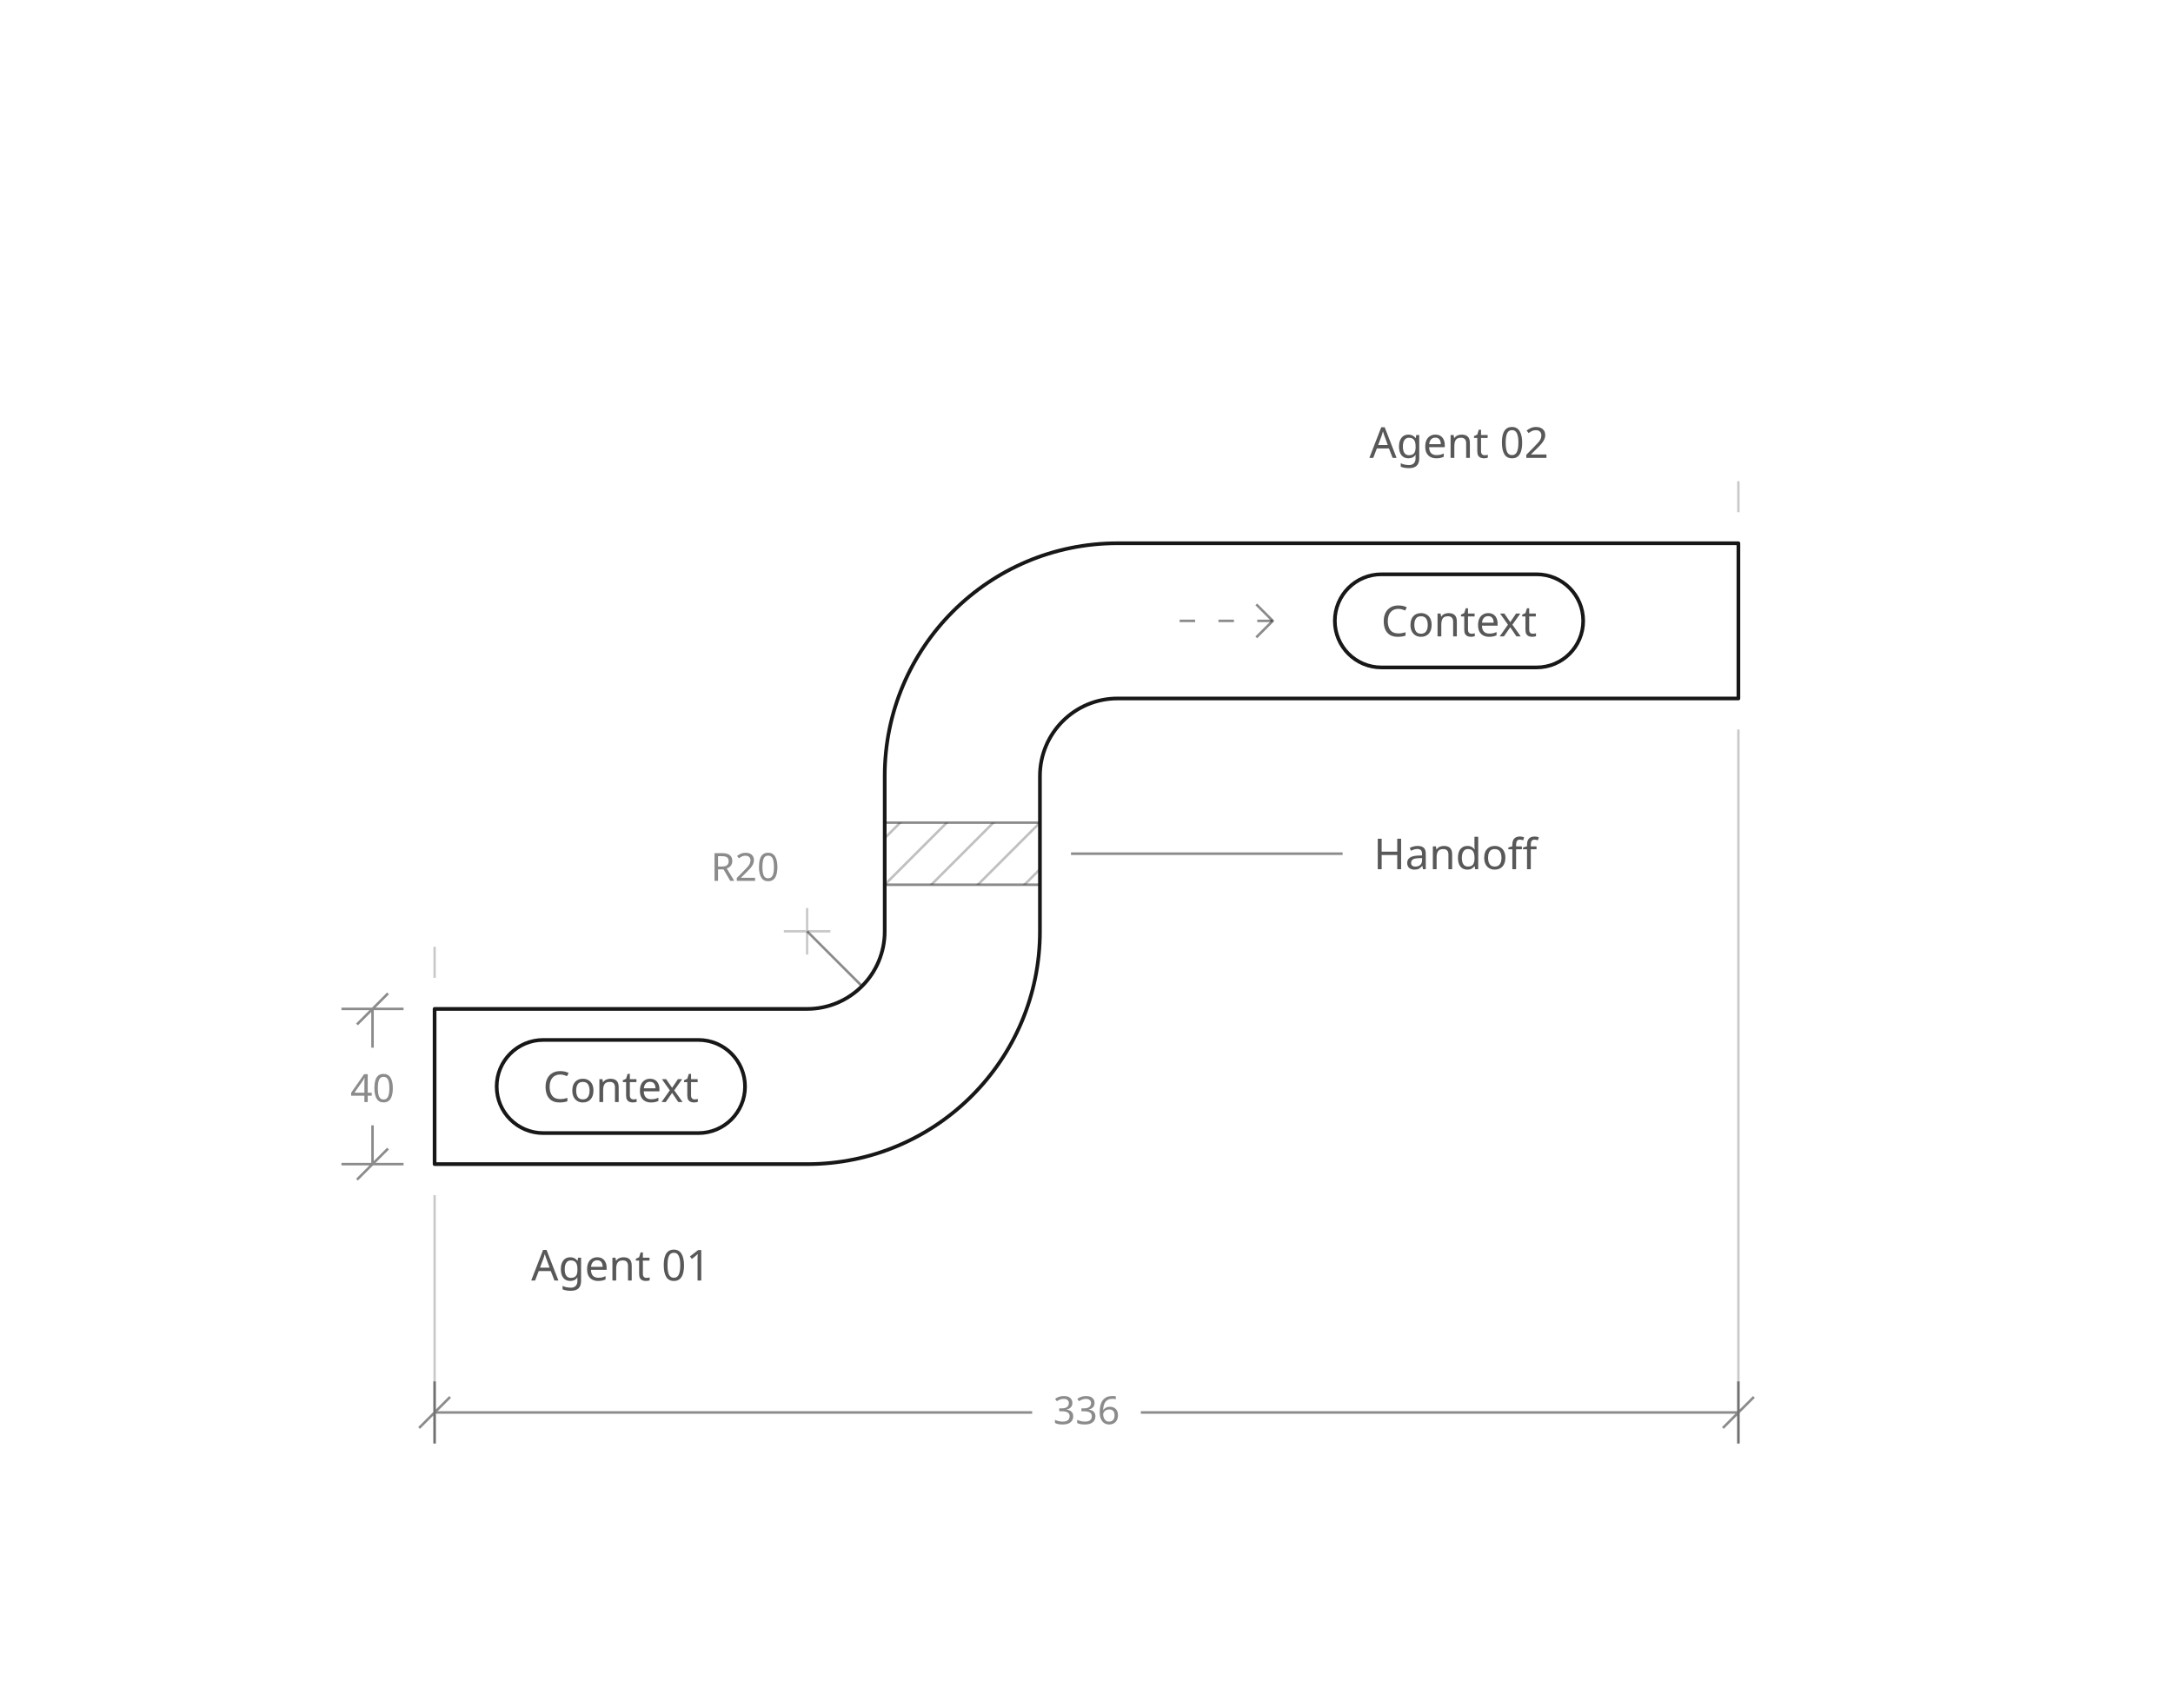
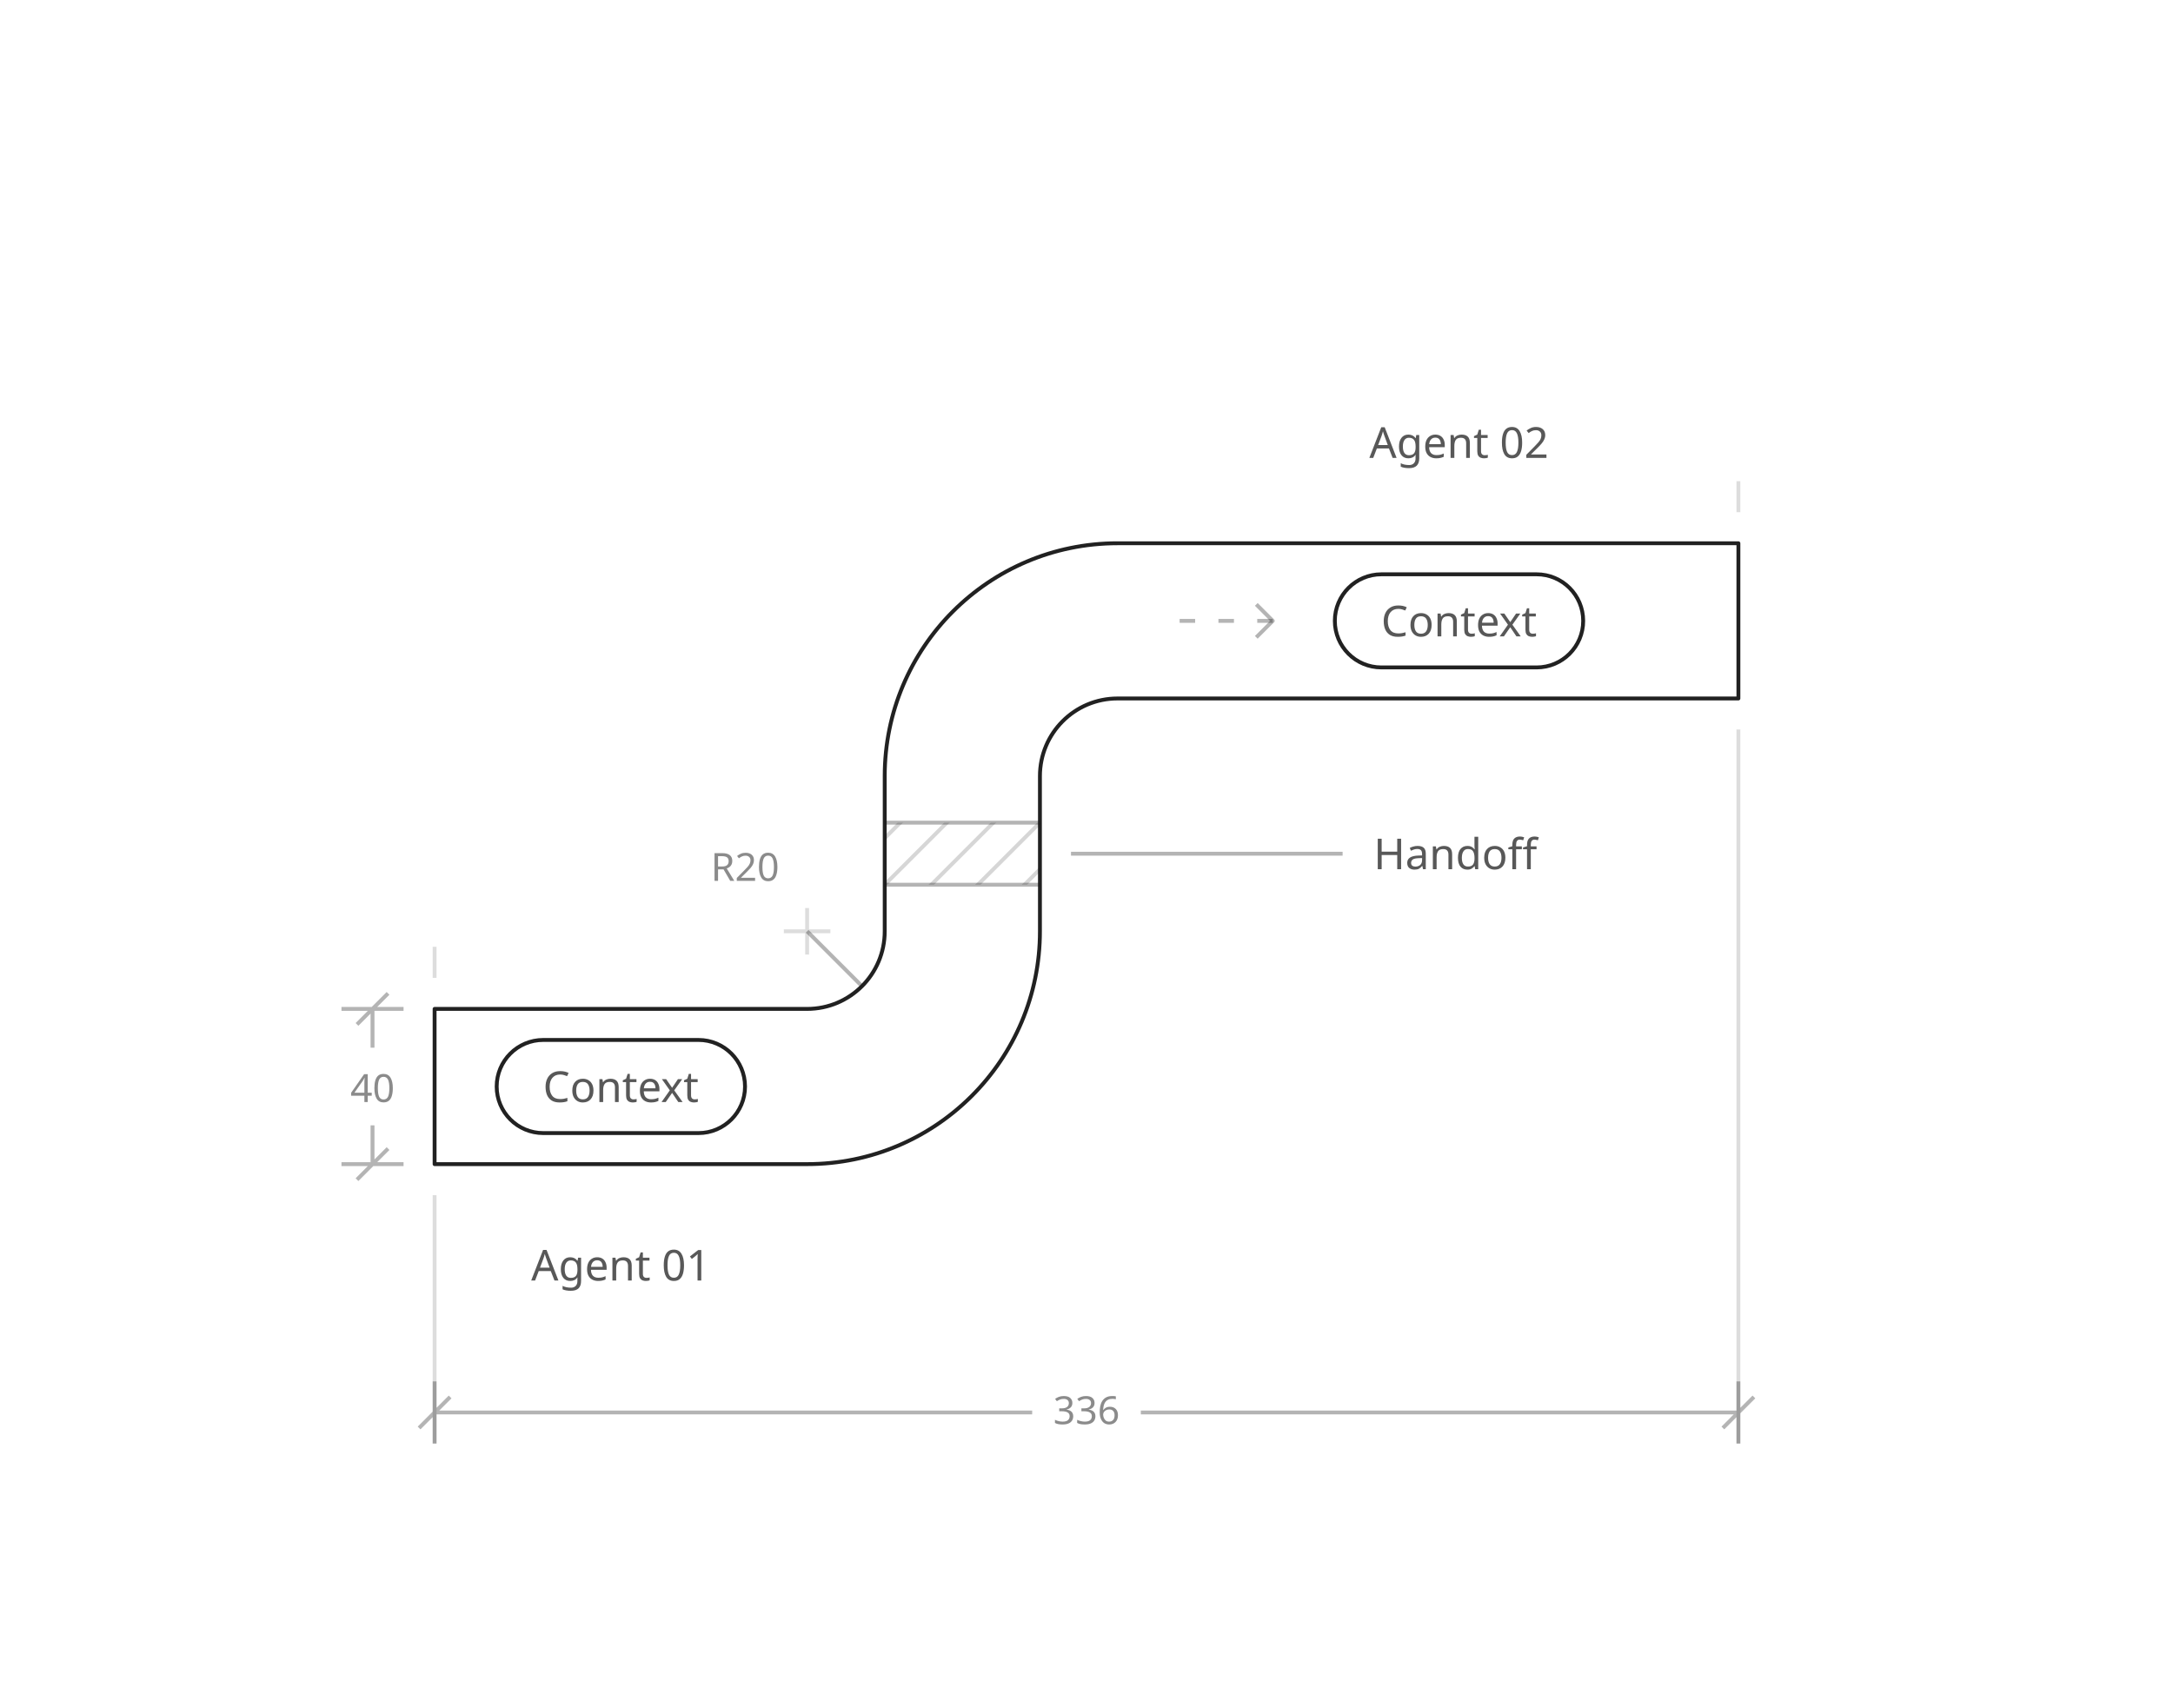
- <svg xmlns="http://www.w3.org/2000/svg" fill="none" focusable="false" stroke="#171717" stroke-width="0.8" viewBox="0 0 560 440" style="overflow:visible;font-family:Cal Sans, sans-serif;font-optical-sizing:auto;font-synthesis:none;font-variation-settings:'GEOM' 25;font-weight:400;color:#171717" width="560" height="440" role="img" aria-labelledby="agt-03-plotter-title" aria-describedby="agt-03-plotter-desc">
-   <g stroke-linecap="butt" stroke-linejoin="round" stroke-width="0.95">
-     <path d="M112 260H208A20 20 0 0 0 228 240V200A60 60 0 0 1 288 140H448V180H288A20 20 0 0 0 268 200V240A60 60 0 0 1 208 300H112Z" stroke-width="0.95" opacity="1" />
+ <svg xmlns="http://www.w3.org/2000/svg" fill="none" focusable="false" stroke="#171717" stroke-width="1" stroke-opacity="0.8" viewBox="0 0 560 440" style="overflow:visible;font-family:Cal Sans, sans-serif;font-optical-sizing:auto;font-synthesis:none;font-variation-settings:'GEOM' 25;font-weight:400;color:#171717" width="560" height="440" role="img" aria-labelledby="agt-03-plotter-title" aria-describedby="agt-03-plotter-desc">
+   <g stroke-linecap="butt" stroke-linejoin="round" stroke-width="1" stroke-opacity="0.95">
+     <path d="M112 260H208A20 20 0 0 0 228 240V200A60 60 0 0 1 288 140H448V180H288A20 20 0 0 0 268 200V240A60 60 0 0 1 208 300H112Z" stroke-width="1" opacity="1" stroke-opacity="0.95" />
    <defs>
      <clipPath id="agt-03-_R_0_-agent-handoff-hatch">
        <path d="M228 212H268V228H228Z" fill="black" stroke="none" />
      </clipPath>
    </defs>
    <g clip-path="url(#agt-03-_R_0_-agent-handoff-hatch)">
-       <path d="M40 20L520 -460" stroke-width="0.65" opacity="0.27" />
-       <path d="M40 32L520 -448" stroke-width="0.65" opacity="0.27" />
-       <path d="M40 44L520 -436" stroke-width="0.65" opacity="0.27" />
-       <path d="M40 56L520 -424" stroke-width="0.65" opacity="0.27" />
-       <path d="M40 68L520 -412" stroke-width="0.65" opacity="0.27" />
-       <path d="M40 80L520 -400" stroke-width="0.65" opacity="0.27" />
-       <path d="M40 92L520 -388" stroke-width="0.65" opacity="0.27" />
-       <path d="M40 104L520 -376" stroke-width="0.65" opacity="0.27" />
-       <path d="M40 116L520 -364" stroke-width="0.65" opacity="0.27" />
-       <path d="M40 128L520 -352" stroke-width="0.65" opacity="0.27" />
-       <path d="M40 140L520 -340" stroke-width="0.65" opacity="0.27" />
-       <path d="M40 152L520 -328" stroke-width="0.65" opacity="0.27" />
-       <path d="M40 164L520 -316" stroke-width="0.65" opacity="0.27" />
-       <path d="M40 176L520 -304" stroke-width="0.65" opacity="0.27" />
-       <path d="M40 188L520 -292" stroke-width="0.65" opacity="0.27" />
-       <path d="M40 200L520 -280" stroke-width="0.65" opacity="0.27" />
-       <path d="M40 212L520 -268" stroke-width="0.65" opacity="0.27" />
-       <path d="M40 224L520 -256" stroke-width="0.65" opacity="0.27" />
-       <path d="M40 236L520 -244" stroke-width="0.65" opacity="0.27" />
-       <path d="M40 248L520 -232" stroke-width="0.65" opacity="0.27" />
-       <path d="M40 260L520 -220" stroke-width="0.65" opacity="0.27" />
-       <path d="M40 272L520 -208" stroke-width="0.65" opacity="0.27" />
-       <path d="M40 284L520 -196" stroke-width="0.65" opacity="0.27" />
-       <path d="M40 296L520 -184" stroke-width="0.65" opacity="0.27" />
-       <path d="M40 308L520 -172" stroke-width="0.65" opacity="0.27" />
-       <path d="M40 320L520 -160" stroke-width="0.65" opacity="0.27" />
-       <path d="M40 332L520 -148" stroke-width="0.65" opacity="0.27" />
-       <path d="M40 344L520 -136" stroke-width="0.65" opacity="0.27" />
-       <path d="M40 356L520 -124" stroke-width="0.65" opacity="0.27" />
-       <path d="M40 368L520 -112" stroke-width="0.65" opacity="0.27" />
-       <path d="M40 380L520 -100" stroke-width="0.65" opacity="0.27" />
-       <path d="M40 392L520 -88" stroke-width="0.65" opacity="0.27" />
-       <path d="M40 404L520 -76" stroke-width="0.65" opacity="0.27" />
-       <path d="M40 416L520 -64" stroke-width="0.65" opacity="0.27" />
-       <path d="M40 428L520 -52" stroke-width="0.65" opacity="0.27" />
-       <path d="M40 440L520 -40" stroke-width="0.65" opacity="0.27" />
-       <path d="M40 452L520 -28" stroke-width="0.65" opacity="0.27" />
-       <path d="M40 464L520 -16" stroke-width="0.65" opacity="0.27" />
-       <path d="M40 476L520 -4" stroke-width="0.65" opacity="0.27" />
-       <path d="M40 488L520 8" stroke-width="0.65" opacity="0.27" />
-       <path d="M40 500L520 20" stroke-width="0.65" opacity="0.27" />
-       <path d="M40 512L520 32" stroke-width="0.65" opacity="0.27" />
-       <path d="M40 524L520 44" stroke-width="0.65" opacity="0.27" />
-       <path d="M40 536L520 56" stroke-width="0.65" opacity="0.27" />
-       <path d="M40 548L520 68" stroke-width="0.65" opacity="0.27" />
-       <path d="M40 560L520 80" stroke-width="0.65" opacity="0.27" />
-       <path d="M40 572L520 92" stroke-width="0.65" opacity="0.27" />
-       <path d="M40 584L520 104" stroke-width="0.65" opacity="0.27" />
-       <path d="M40 596L520 116" stroke-width="0.65" opacity="0.27" />
-       <path d="M40 608L520 128" stroke-width="0.65" opacity="0.27" />
-       <path d="M40 620L520 140" stroke-width="0.65" opacity="0.27" />
-       <path d="M40 632L520 152" stroke-width="0.65" opacity="0.27" />
-       <path d="M40 644L520 164" stroke-width="0.65" opacity="0.27" />
-       <path d="M40 656L520 176" stroke-width="0.65" opacity="0.27" />
-       <path d="M40 668L520 188" stroke-width="0.65" opacity="0.27" />
-       <path d="M40 680L520 200" stroke-width="0.65" opacity="0.27" />
-       <path d="M40 692L520 212" stroke-width="0.65" opacity="0.27" />
-       <path d="M40 704L520 224" stroke-width="0.65" opacity="0.27" />
-       <path d="M40 716L520 236" stroke-width="0.65" opacity="0.27" />
-       <path d="M40 728L520 248" stroke-width="0.65" opacity="0.27" />
-       <path d="M40 740L520 260" stroke-width="0.65" opacity="0.27" />
-       <path d="M40 752L520 272" stroke-width="0.65" opacity="0.27" />
-       <path d="M40 764L520 284" stroke-width="0.65" opacity="0.27" />
-       <path d="M40 776L520 296" stroke-width="0.65" opacity="0.27" />
-       <path d="M40 788L520 308" stroke-width="0.65" opacity="0.27" />
-       <path d="M40 800L520 320" stroke-width="0.65" opacity="0.27" />
-       <path d="M40 812L520 332" stroke-width="0.65" opacity="0.27" />
-       <path d="M40 824L520 344" stroke-width="0.65" opacity="0.27" />
-       <path d="M40 836L520 356" stroke-width="0.65" opacity="0.27" />
-       <path d="M40 848L520 368" stroke-width="0.65" opacity="0.27" />
-       <path d="M40 860L520 380" stroke-width="0.65" opacity="0.27" />
-       <path d="M40 872L520 392" stroke-width="0.65" opacity="0.27" />
-       <path d="M40 884L520 404" stroke-width="0.65" opacity="0.27" />
-       <path d="M40 896L520 416" stroke-width="0.65" opacity="0.27" />
-       <path d="M40 908L520 428" stroke-width="0.65" opacity="0.27" />
-       <path d="M40 920L520 440" stroke-width="0.65" opacity="0.27" />
-       <path d="M40 932L520 452" stroke-width="0.65" opacity="0.27" />
-       <path d="M40 944L520 464" stroke-width="0.65" opacity="0.27" />
-       <path d="M40 956L520 476" stroke-width="0.65" opacity="0.27" />
+       <path d="M40 20L520 -460" stroke-width="1" opacity="0.27" stroke-opacity="0.65" />
+       <path d="M40 32L520 -448" stroke-width="1" opacity="0.27" stroke-opacity="0.65" />
+       <path d="M40 44L520 -436" stroke-width="1" opacity="0.27" stroke-opacity="0.65" />
+       <path d="M40 56L520 -424" stroke-width="1" opacity="0.27" stroke-opacity="0.65" />
+       <path d="M40 68L520 -412" stroke-width="1" opacity="0.27" stroke-opacity="0.65" />
+       <path d="M40 80L520 -400" stroke-width="1" opacity="0.27" stroke-opacity="0.65" />
+       <path d="M40 92L520 -388" stroke-width="1" opacity="0.27" stroke-opacity="0.65" />
+       <path d="M40 104L520 -376" stroke-width="1" opacity="0.27" stroke-opacity="0.65" />
+       <path d="M40 116L520 -364" stroke-width="1" opacity="0.27" stroke-opacity="0.65" />
+       <path d="M40 128L520 -352" stroke-width="1" opacity="0.27" stroke-opacity="0.65" />
+       <path d="M40 140L520 -340" stroke-width="1" opacity="0.27" stroke-opacity="0.65" />
+       <path d="M40 152L520 -328" stroke-width="1" opacity="0.27" stroke-opacity="0.65" />
+       <path d="M40 164L520 -316" stroke-width="1" opacity="0.27" stroke-opacity="0.65" />
+       <path d="M40 176L520 -304" stroke-width="1" opacity="0.27" stroke-opacity="0.65" />
+       <path d="M40 188L520 -292" stroke-width="1" opacity="0.27" stroke-opacity="0.65" />
+       <path d="M40 200L520 -280" stroke-width="1" opacity="0.27" stroke-opacity="0.65" />
+       <path d="M40 212L520 -268" stroke-width="1" opacity="0.27" stroke-opacity="0.65" />
+       <path d="M40 224L520 -256" stroke-width="1" opacity="0.27" stroke-opacity="0.65" />
+       <path d="M40 236L520 -244" stroke-width="1" opacity="0.27" stroke-opacity="0.65" />
+       <path d="M40 248L520 -232" stroke-width="1" opacity="0.27" stroke-opacity="0.65" />
+       <path d="M40 260L520 -220" stroke-width="1" opacity="0.27" stroke-opacity="0.65" />
+       <path d="M40 272L520 -208" stroke-width="1" opacity="0.27" stroke-opacity="0.65" />
+       <path d="M40 284L520 -196" stroke-width="1" opacity="0.27" stroke-opacity="0.65" />
+       <path d="M40 296L520 -184" stroke-width="1" opacity="0.27" stroke-opacity="0.65" />
+       <path d="M40 308L520 -172" stroke-width="1" opacity="0.27" stroke-opacity="0.65" />
+       <path d="M40 320L520 -160" stroke-width="1" opacity="0.27" stroke-opacity="0.65" />
+       <path d="M40 332L520 -148" stroke-width="1" opacity="0.27" stroke-opacity="0.65" />
+       <path d="M40 344L520 -136" stroke-width="1" opacity="0.27" stroke-opacity="0.65" />
+       <path d="M40 356L520 -124" stroke-width="1" opacity="0.27" stroke-opacity="0.65" />
+       <path d="M40 368L520 -112" stroke-width="1" opacity="0.27" stroke-opacity="0.65" />
+       <path d="M40 380L520 -100" stroke-width="1" opacity="0.27" stroke-opacity="0.65" />
+       <path d="M40 392L520 -88" stroke-width="1" opacity="0.27" stroke-opacity="0.65" />
+       <path d="M40 404L520 -76" stroke-width="1" opacity="0.27" stroke-opacity="0.65" />
+       <path d="M40 416L520 -64" stroke-width="1" opacity="0.27" stroke-opacity="0.65" />
+       <path d="M40 428L520 -52" stroke-width="1" opacity="0.27" stroke-opacity="0.65" />
+       <path d="M40 440L520 -40" stroke-width="1" opacity="0.27" stroke-opacity="0.65" />
+       <path d="M40 452L520 -28" stroke-width="1" opacity="0.27" stroke-opacity="0.65" />
+       <path d="M40 464L520 -16" stroke-width="1" opacity="0.27" stroke-opacity="0.65" />
+       <path d="M40 476L520 -4" stroke-width="1" opacity="0.27" stroke-opacity="0.65" />
+       <path d="M40 488L520 8" stroke-width="1" opacity="0.27" stroke-opacity="0.65" />
+       <path d="M40 500L520 20" stroke-width="1" opacity="0.27" stroke-opacity="0.65" />
+       <path d="M40 512L520 32" stroke-width="1" opacity="0.27" stroke-opacity="0.65" />
+       <path d="M40 524L520 44" stroke-width="1" opacity="0.27" stroke-opacity="0.65" />
+       <path d="M40 536L520 56" stroke-width="1" opacity="0.27" stroke-opacity="0.65" />
+       <path d="M40 548L520 68" stroke-width="1" opacity="0.27" stroke-opacity="0.65" />
+       <path d="M40 560L520 80" stroke-width="1" opacity="0.27" stroke-opacity="0.65" />
+       <path d="M40 572L520 92" stroke-width="1" opacity="0.27" stroke-opacity="0.65" />
+       <path d="M40 584L520 104" stroke-width="1" opacity="0.27" stroke-opacity="0.65" />
+       <path d="M40 596L520 116" stroke-width="1" opacity="0.27" stroke-opacity="0.65" />
+       <path d="M40 608L520 128" stroke-width="1" opacity="0.27" stroke-opacity="0.65" />
+       <path d="M40 620L520 140" stroke-width="1" opacity="0.27" stroke-opacity="0.65" />
+       <path d="M40 632L520 152" stroke-width="1" opacity="0.27" stroke-opacity="0.65" />
+       <path d="M40 644L520 164" stroke-width="1" opacity="0.27" stroke-opacity="0.65" />
+       <path d="M40 656L520 176" stroke-width="1" opacity="0.27" stroke-opacity="0.65" />
+       <path d="M40 668L520 188" stroke-width="1" opacity="0.27" stroke-opacity="0.65" />
+       <path d="M40 680L520 200" stroke-width="1" opacity="0.27" stroke-opacity="0.65" />
+       <path d="M40 692L520 212" stroke-width="1" opacity="0.27" stroke-opacity="0.65" />
+       <path d="M40 704L520 224" stroke-width="1" opacity="0.27" stroke-opacity="0.65" />
+       <path d="M40 716L520 236" stroke-width="1" opacity="0.27" stroke-opacity="0.65" />
+       <path d="M40 728L520 248" stroke-width="1" opacity="0.27" stroke-opacity="0.65" />
+       <path d="M40 740L520 260" stroke-width="1" opacity="0.27" stroke-opacity="0.65" />
+       <path d="M40 752L520 272" stroke-width="1" opacity="0.27" stroke-opacity="0.65" />
+       <path d="M40 764L520 284" stroke-width="1" opacity="0.27" stroke-opacity="0.65" />
+       <path d="M40 776L520 296" stroke-width="1" opacity="0.27" stroke-opacity="0.65" />
+       <path d="M40 788L520 308" stroke-width="1" opacity="0.27" stroke-opacity="0.65" />
+       <path d="M40 800L520 320" stroke-width="1" opacity="0.27" stroke-opacity="0.65" />
+       <path d="M40 812L520 332" stroke-width="1" opacity="0.27" stroke-opacity="0.65" />
+       <path d="M40 824L520 344" stroke-width="1" opacity="0.27" stroke-opacity="0.65" />
+       <path d="M40 836L520 356" stroke-width="1" opacity="0.27" stroke-opacity="0.65" />
+       <path d="M40 848L520 368" stroke-width="1" opacity="0.27" stroke-opacity="0.65" />
+       <path d="M40 860L520 380" stroke-width="1" opacity="0.27" stroke-opacity="0.65" />
+       <path d="M40 872L520 392" stroke-width="1" opacity="0.27" stroke-opacity="0.65" />
+       <path d="M40 884L520 404" stroke-width="1" opacity="0.27" stroke-opacity="0.65" />
+       <path d="M40 896L520 416" stroke-width="1" opacity="0.27" stroke-opacity="0.65" />
+       <path d="M40 908L520 428" stroke-width="1" opacity="0.27" stroke-opacity="0.65" />
+       <path d="M40 920L520 440" stroke-width="1" opacity="0.27" stroke-opacity="0.65" />
+       <path d="M40 932L520 452" stroke-width="1" opacity="0.27" stroke-opacity="0.65" />
+       <path d="M40 944L520 464" stroke-width="1" opacity="0.27" stroke-opacity="0.65" />
+       <path d="M40 956L520 476" stroke-width="1" opacity="0.27" stroke-opacity="0.65" />
    </g>
-     <path d="M228 212L268 212" stroke-width="0.65" opacity="0.5" />
-     <path d="M228 228L268 228" stroke-width="0.65" opacity="0.5" />
-     <rect x="128" y="268" width="64" height="24" rx="12" stroke-width="0.95" opacity="1" />
+     <path d="M228 212L268 212" stroke-width="1" opacity="0.5" stroke-opacity="0.65" />
+     <path d="M228 228L268 228" stroke-width="1" opacity="0.5" stroke-opacity="0.65" />
+     <rect x="128" y="268" width="64" height="24" rx="12" stroke-width="1" opacity="1" stroke-opacity="0.95" />
    <text x="160" y="284" fill="#171717" stroke="none" font-size="11" opacity="0.72" text-anchor="middle">Context</text>
-     <rect x="344" y="148" width="64" height="24" rx="12" stroke-width="0.95" opacity="1" />
+     <rect x="344" y="148" width="64" height="24" rx="12" stroke-width="1" opacity="1" stroke-opacity="0.95" />
    <text x="376" y="164" fill="#171717" stroke="none" font-size="11" opacity="0.72" text-anchor="middle">Context</text>
    <text x="160" y="330" fill="#171717" stroke="none" font-size="11" opacity="0.72" text-anchor="middle" style="font-variation-settings:'GEOM' 0">Agent 01</text>
    <text x="376" y="118" fill="#171717" stroke="none" font-size="11" opacity="0.72" text-anchor="middle" style="font-variation-settings:'GEOM' 0">Agent 02</text>
-     <path d="M276 220L346 220" stroke-width="0.65" opacity="0.5" />
+     <path d="M276 220L346 220" stroke-width="1" opacity="0.5" stroke-opacity="0.65" />
    <text x="354" y="224" fill="#171717" stroke="none" font-size="11" opacity="0.72" text-anchor="start">Handoff</text>
-     <path d="M208 240L222.142 254.142" stroke-width="0.65" opacity="0.5" />
-     <path d="M202 240H214M208 234V246" stroke-width="0.6" opacity="0.24" />
+     <path d="M208 240L222.142 254.142" stroke-width="1" opacity="0.5" stroke-opacity="0.65" />
+     <path d="M202 240H214M208 234V246" stroke-width="1" opacity="0.24" stroke-opacity="0.6" />
    <text x="192" y="227" fill="#171717" stroke="none" font-size="10" opacity="0.5" text-anchor="middle">R20</text>
-     <path d="M104 260H88M104 300H88M96 260V270M96 290V300M92 264L100 256M92 304L100 296" stroke-width="0.65" opacity="0.5" />
+     <path d="M104 260H88M104 300H88M96 260V270M96 290V300M92 264L100 256M92 304L100 296" stroke-width="1" opacity="0.5" stroke-opacity="0.65" />
    <text x="96" y="284" fill="#171717" stroke="none" font-size="10" opacity="0.5" text-anchor="middle">40</text>
-     <path d="M112 308V372M448 188V372" stroke-width="0.6" opacity="0.24" />
-     <path d="M112 356V372M448 356V372M112 364H266.0M294.0 364H448M108 368L116 360M444 368L452 360" stroke-width="0.65" opacity="0.5" />
+     <path d="M112 308V372M448 188V372" stroke-width="1" opacity="0.24" stroke-opacity="0.6" />
+     <path d="M112 356V372M448 356V372M112 364H266.0M294.0 364H448M108 368L116 360M444 368L452 360" stroke-width="1" opacity="0.5" stroke-opacity="0.65" />
    <text x="280.0" y="367" fill="#171717" stroke="none" font-size="10" opacity="0.5" text-anchor="middle">336</text>
-     <path d="M328 160L300 160" stroke-width="0.65" opacity="0.5" stroke-dasharray="4 6" />
-     <path d="M323.757 164.243L328 160L323.757 155.757" stroke-width="0.65" opacity="0.5" />
-     <path d="M112 252V244M448 132V124" stroke-width="0.6" opacity="0.24" />
+     <path d="M328 160L300 160" stroke-width="1" opacity="0.5" stroke-dasharray="4 6" stroke-opacity="0.65" />
+     <path d="M323.757 164.243L328 160L323.757 155.757" stroke-width="1" opacity="0.5" stroke-opacity="0.65" />
+     <path d="M112 252V244M448 132V124" stroke-width="1" opacity="0.24" stroke-opacity="0.6" />
  </g>
</svg>
